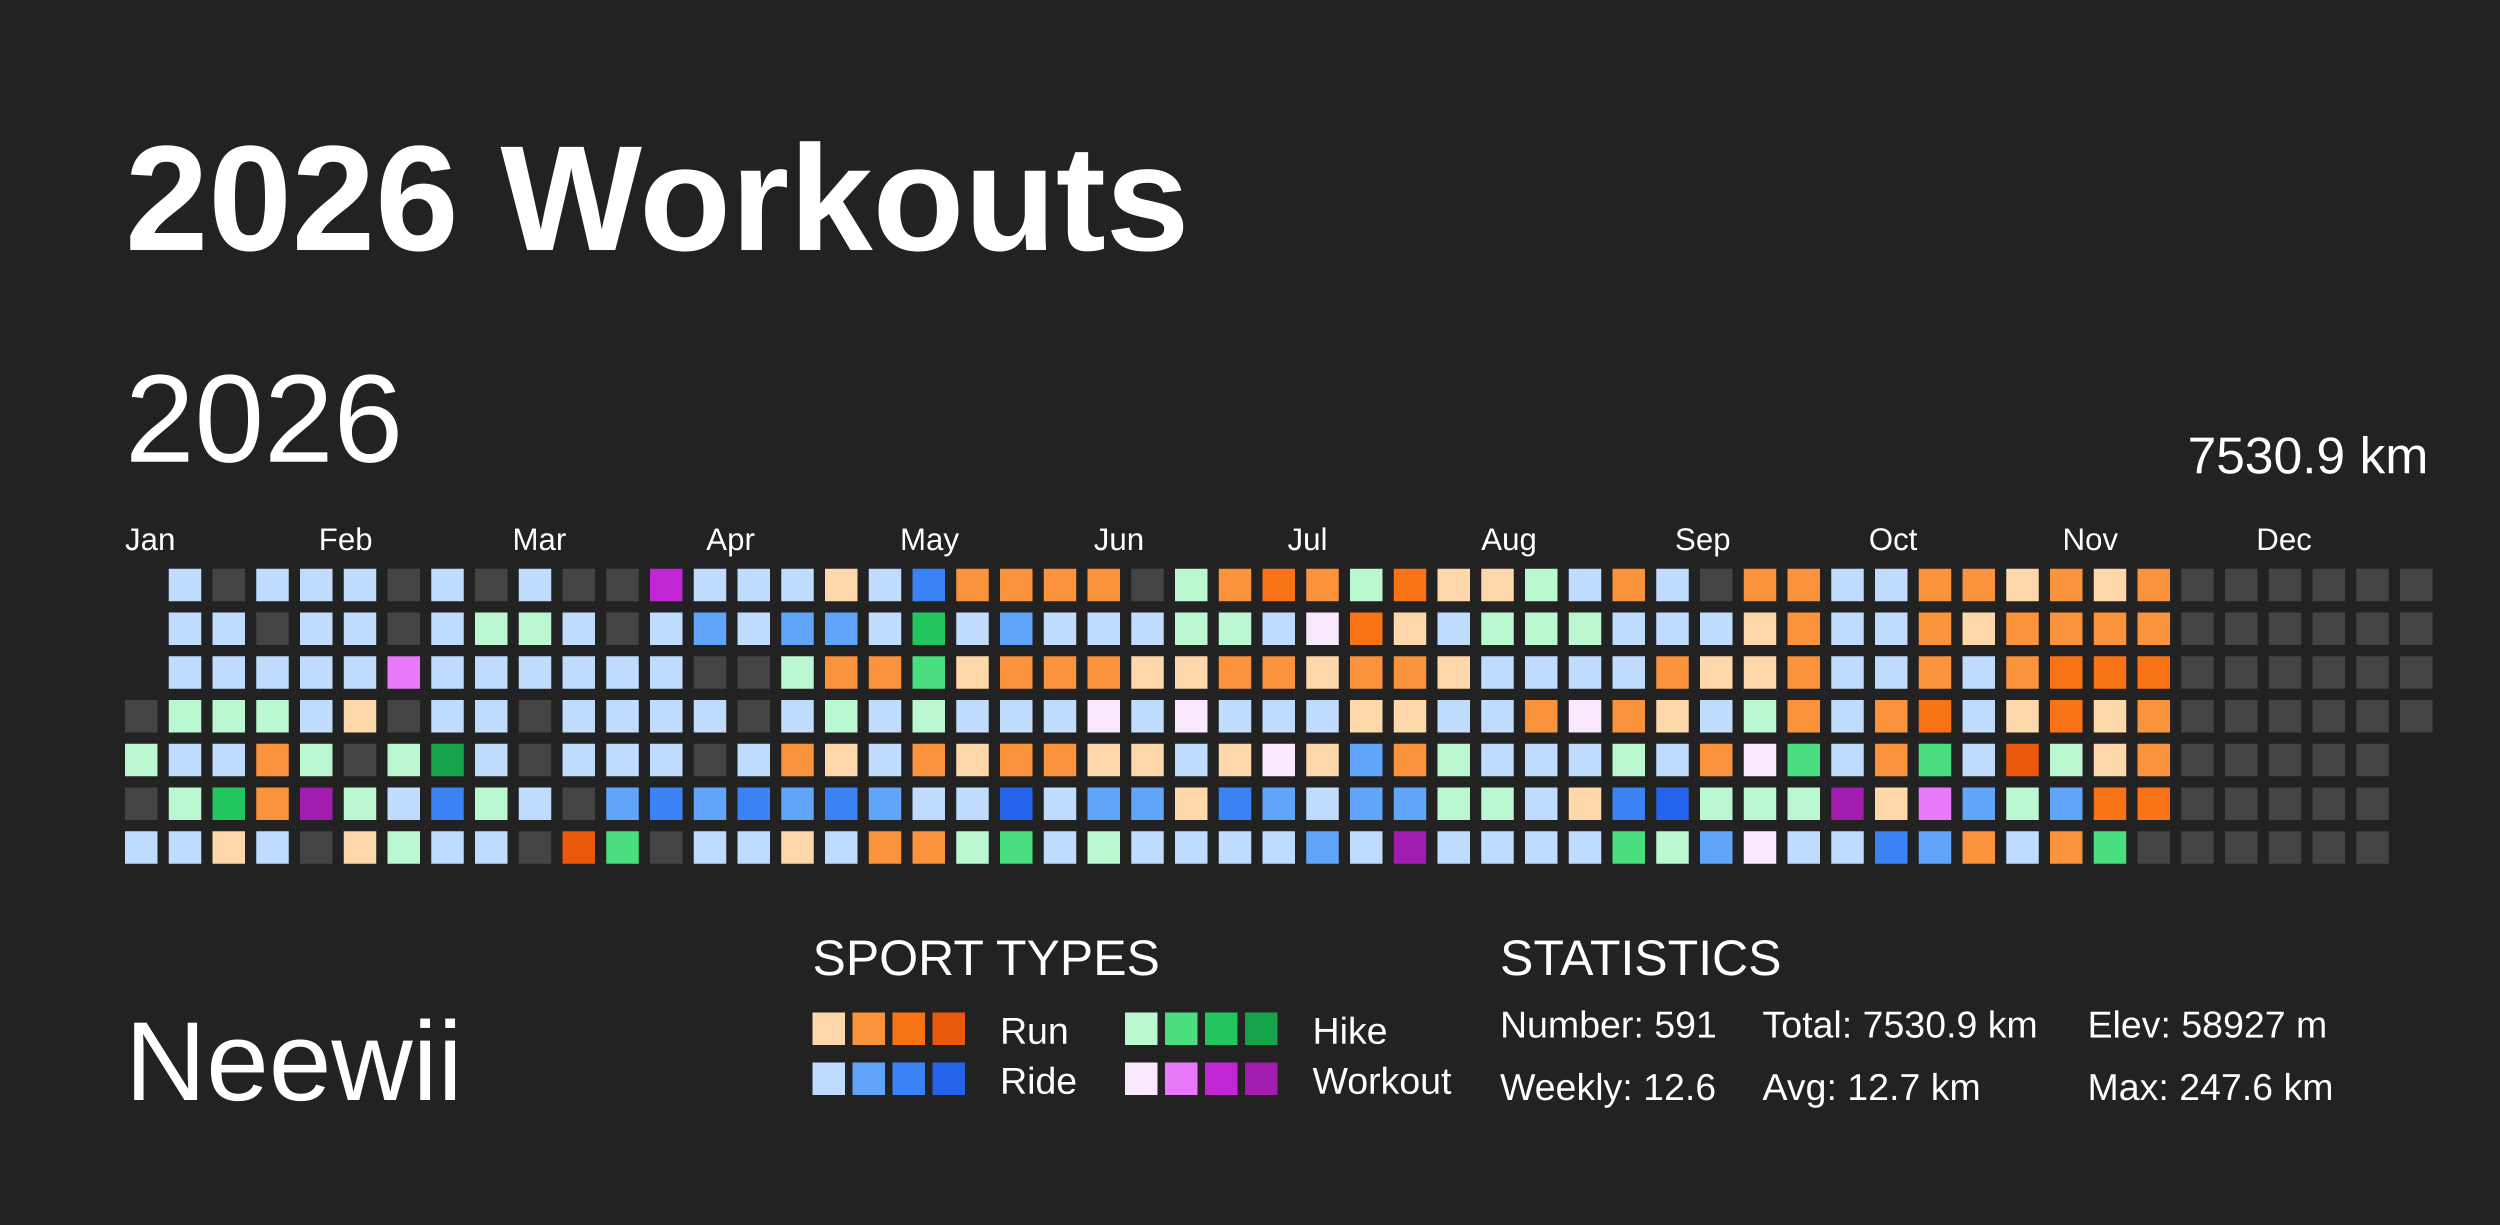
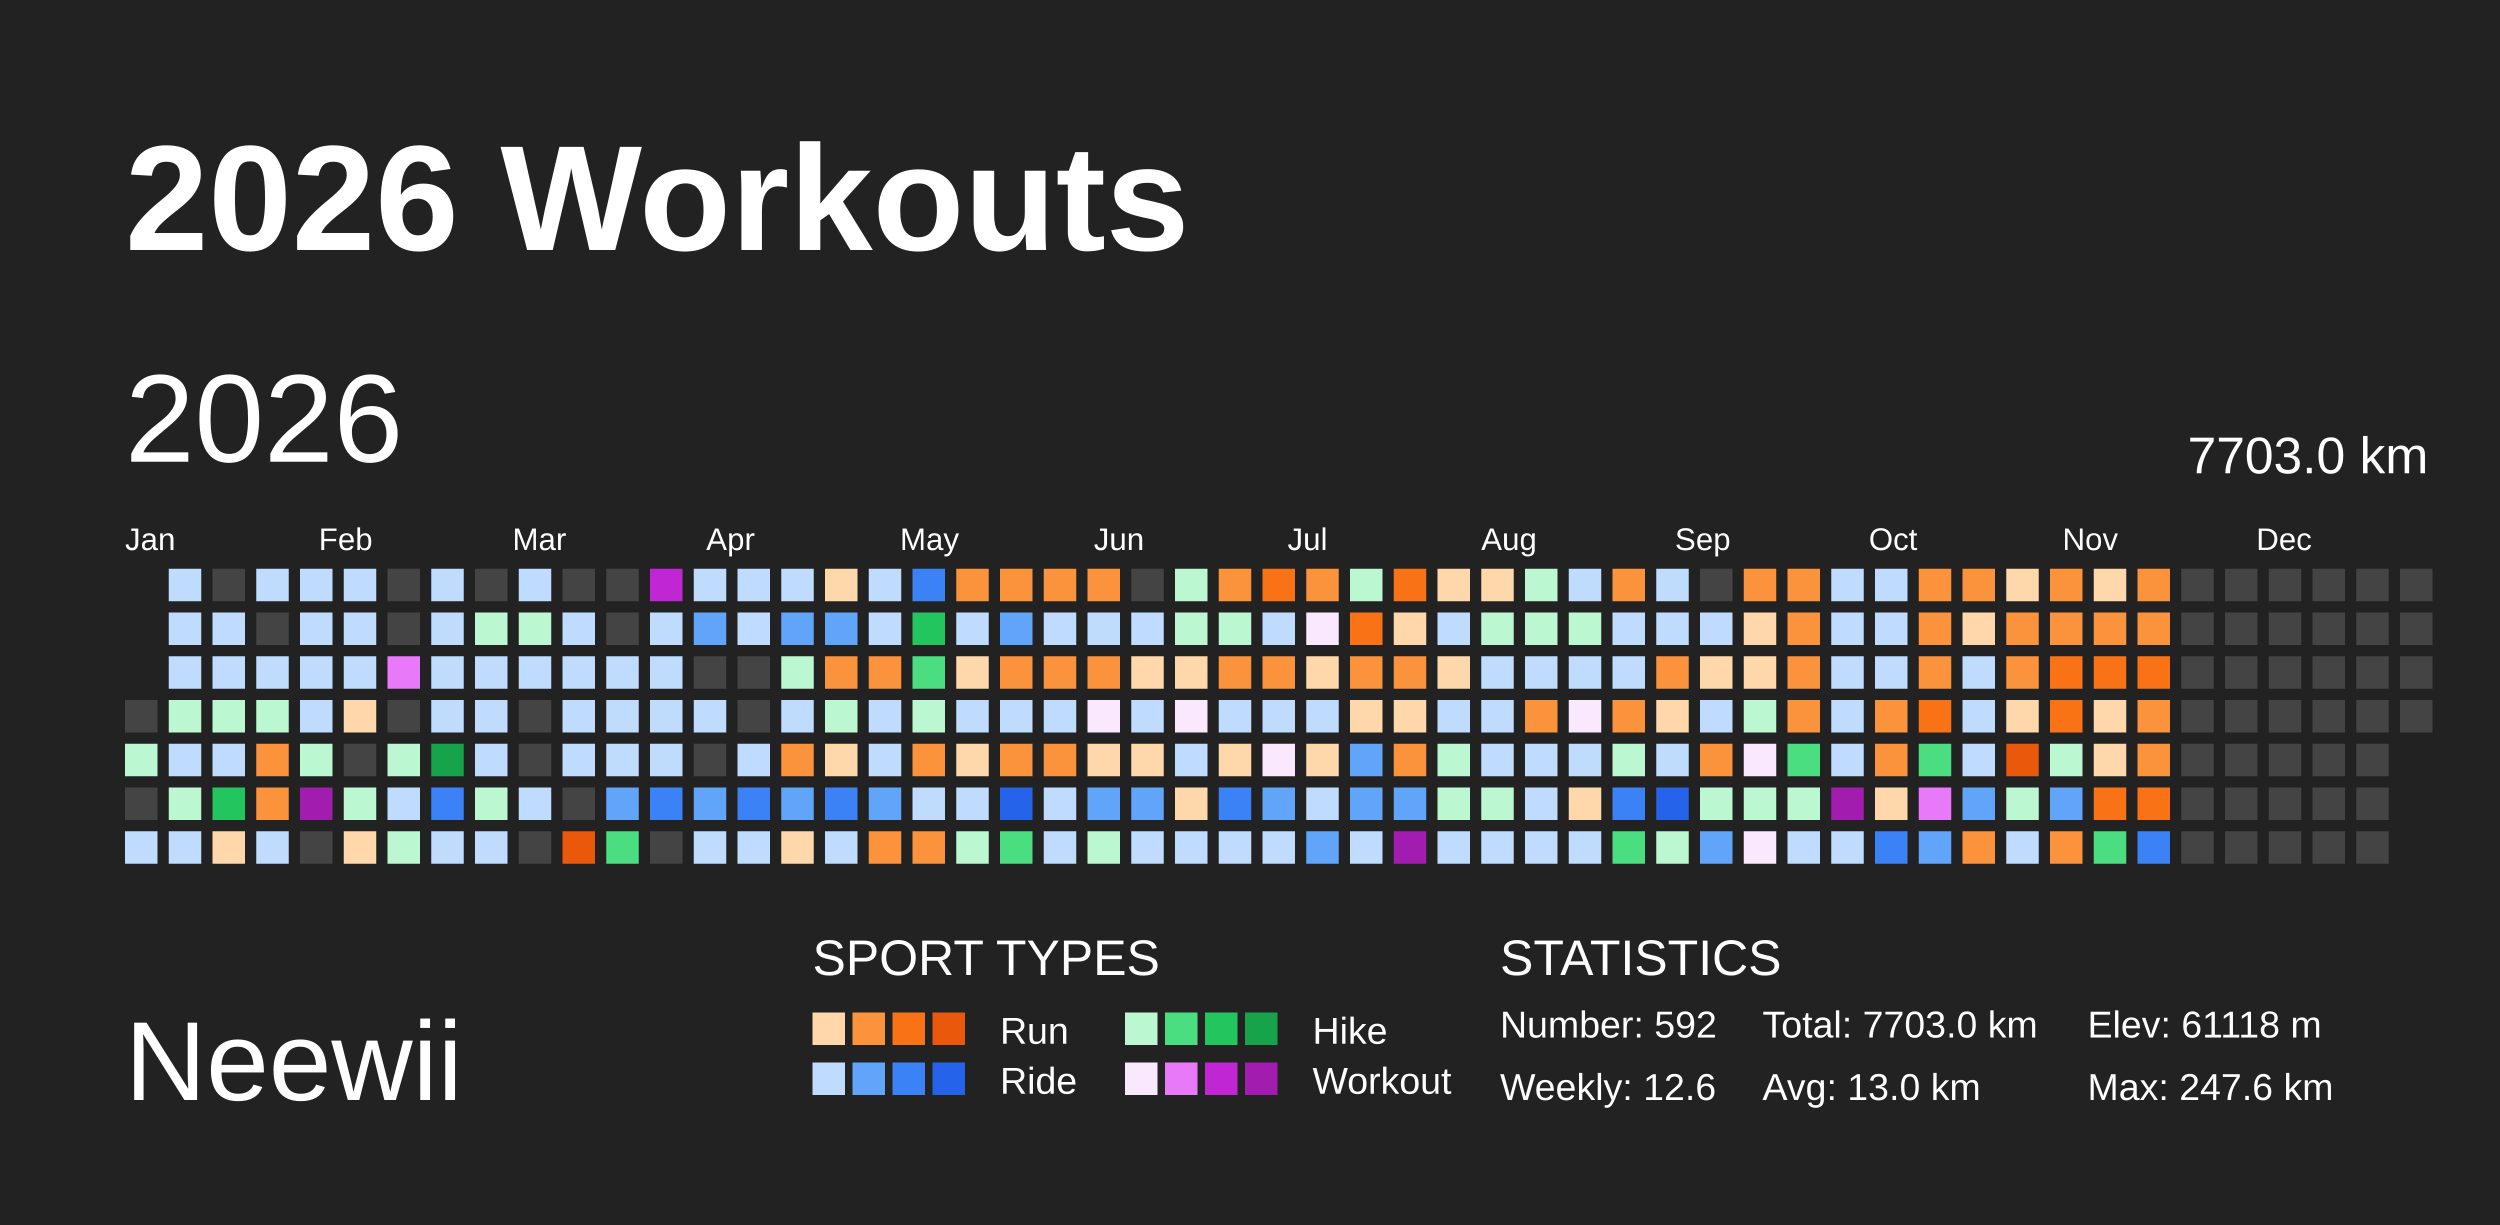
<svg xmlns="http://www.w3.org/2000/svg" baseProfile="full" height="98mm" version="1.1" viewBox="0,0,200,98" width="200mm">
  <defs />
  <rect fill="#222222" height="98" width="200" x="0" y="0" />
  <text fill="#FFFFFF" style="font-size:12px; font-family:Arial; font-weight:bold;" x="10" y="20">2026 Workouts</text>
  <text fill="#FFFFFF" style="font-size:9px; font-family:Arial" x="10" y="88">Neewii</text>
  <text fill="#FFFFFF" style="font-size:4px; font-family:Arial" x="65" y="78">SPORT TYPES</text>
  <rect fill="#fed7aa" height="2.6" width="2.6" x="65.0" y="81" />
  <rect fill="#fb923c" height="2.6" width="2.6" x="68.2" y="81" />
  <rect fill="#f97316" height="2.6" width="2.6" x="71.4" y="81" />
  <rect fill="#ea580c" height="2.6" width="2.6" x="74.6" y="81" />
  <text fill="#FFFFFF" style="font-size:3px; font-family:Arial" x="80" y="83.5">Run</text>
  <rect fill="#bbf7d0" height="2.6" width="2.6" x="90.0" y="81" />
  <rect fill="#4ade80" height="2.6" width="2.6" x="93.2" y="81" />
  <rect fill="#22c55e" height="2.6" width="2.6" x="96.4" y="81" />
  <rect fill="#16a34a" height="2.6" width="2.6" x="99.6" y="81" />
  <text fill="#FFFFFF" style="font-size:3px; font-family:Arial" x="105" y="83.5">Hike</text>
  <rect fill="#bfdbfe" height="2.6" width="2.6" x="65.0" y="85" />
  <rect fill="#60a5fa" height="2.6" width="2.6" x="68.2" y="85" />
  <rect fill="#3b82f6" height="2.6" width="2.6" x="71.4" y="85" />
  <rect fill="#2563eb" height="2.6" width="2.6" x="74.6" y="85" />
  <text fill="#FFFFFF" style="font-size:3px; font-family:Arial" x="80" y="87.5">Ride</text>
  <rect fill="#fae8ff" height="2.6" width="2.6" x="90.0" y="85" />
  <rect fill="#e879f9" height="2.6" width="2.6" x="93.2" y="85" />
  <rect fill="#c026d3" height="2.6" width="2.6" x="96.4" y="85" />
  <rect fill="#a21caf" height="2.6" width="2.6" x="99.6" y="85" />
  <text fill="#FFFFFF" style="font-size:3px; font-family:Arial" x="105" y="87.5">Workout</text>
  <text fill="#FFFFFF" style="font-size:4px; font-family:Arial" x="120" y="78">STATISTICS</text>
-   <text fill="#FFFFFF" style="font-size:3px; font-family:Arial" x="120" y="83">Number: 591</text>
+   <text fill="#FFFFFF" style="font-size:3px; font-family:Arial" x="120" y="83">Number: 592</text>
  <text fill="#FFFFFF" style="font-size:3px; font-family:Arial" x="120" y="88">Weekly: 12.6</text>
-   <text fill="#FFFFFF" style="font-size:3px; font-family:Arial" x="141" y="83">Total: 7530.9 km</text>
-   <text fill="#FFFFFF" style="font-size:3px; font-family:Arial" x="141" y="88">Avg: 12.7 km</text>
-   <text fill="#FFFFFF" style="font-size:3px; font-family:Arial" x="167" y="83">Elev: 58927 m</text>
+   <text fill="#FFFFFF" style="font-size:3px; font-family:Arial" x="141" y="83">Total: 7703.0 km</text>
+   <text fill="#FFFFFF" style="font-size:3px; font-family:Arial" x="141" y="88">Avg: 13.0 km</text>
+   <text fill="#FFFFFF" style="font-size:3px; font-family:Arial" x="167" y="83">Elev: 61118 m</text>
  <text fill="#FFFFFF" style="font-size:3px; font-family:Arial" x="167" y="88">Max: 247.6 km</text>
  <text dominant-baseline="hanging" fill="#FFFFFF" style="font-size:10.0px; font-family:Arial;" x="10" y="30">2026</text>
-   <text dominant-baseline="hanging" fill="#FFFFFF" style="font-size:4.125px; font-family:Arial;" x="175" y="35">7530.9 km</text>
+   <text dominant-baseline="hanging" fill="#FFFFFF" style="font-size:4.125px; font-family:Arial;" x="175" y="35">7703.0 km</text>
  <text fill="#FFFFFF" style="font-size:2.5px; font-family:Arial" x="10.0" y="44">Jan</text>
  <text fill="#FFFFFF" style="font-size:2.5px; font-family:Arial" x="25.5" y="44">Feb</text>
  <text fill="#FFFFFF" style="font-size:2.5px; font-family:Arial" x="41.0" y="44">Mar</text>
  <text fill="#FFFFFF" style="font-size:2.5px; font-family:Arial" x="56.5" y="44">Apr</text>
  <text fill="#FFFFFF" style="font-size:2.5px; font-family:Arial" x="72.0" y="44">May</text>
  <text fill="#FFFFFF" style="font-size:2.5px; font-family:Arial" x="87.5" y="44">Jun</text>
  <text fill="#FFFFFF" style="font-size:2.5px; font-family:Arial" x="103.0" y="44">Jul</text>
  <text fill="#FFFFFF" style="font-size:2.5px; font-family:Arial" x="118.5" y="44">Aug</text>
  <text fill="#FFFFFF" style="font-size:2.5px; font-family:Arial" x="134.0" y="44">Sep</text>
  <text fill="#FFFFFF" style="font-size:2.5px; font-family:Arial" x="149.5" y="44">Oct</text>
  <text fill="#FFFFFF" style="font-size:2.5px; font-family:Arial" x="165.0" y="44">Nov</text>
  <text fill="#FFFFFF" style="font-size:2.5px; font-family:Arial" x="180.5" y="44">Dec</text>
  <rect fill="#444444" height="2.6" width="2.6" x="10.0" y="56.0" />
  <rect fill="#bbf7d0" height="2.6" width="2.6" x="10.0" y="59.5" />
  <rect fill="#444444" height="2.6" width="2.6" x="10.0" y="63.0" />
  <rect fill="#bfdbfe" height="2.6" width="2.6" x="10.0" y="66.5" />
  <rect fill="#bfdbfe" height="2.6" width="2.6" x="13.5" y="45.5" />
  <rect fill="#bfdbfe" height="2.6" width="2.6" x="13.5" y="49.0" />
  <rect fill="#bfdbfe" height="2.6" width="2.6" x="13.5" y="52.5" />
  <rect fill="#bbf7d0" height="2.6" width="2.6" x="13.5" y="56.0" />
  <rect fill="#bfdbfe" height="2.6" width="2.6" x="13.5" y="59.5" />
  <rect fill="#bbf7d0" height="2.6" width="2.6" x="13.5" y="63.0" />
  <rect fill="#bfdbfe" height="2.6" width="2.6" x="13.5" y="66.5" />
  <rect fill="#444444" height="2.6" width="2.6" x="17.0" y="45.5" />
  <rect fill="#bfdbfe" height="2.6" width="2.6" x="17.0" y="49.0" />
  <rect fill="#bfdbfe" height="2.6" width="2.6" x="17.0" y="52.5" />
  <rect fill="#bbf7d0" height="2.6" width="2.6" x="17.0" y="56.0" />
  <rect fill="#bfdbfe" height="2.6" width="2.6" x="17.0" y="59.5" />
  <rect fill="#22c55e" height="2.6" width="2.6" x="17.0" y="63.0" />
  <rect fill="#fed7aa" height="2.6" width="2.6" x="17.0" y="66.5" />
  <rect fill="#bfdbfe" height="2.6" width="2.6" x="20.5" y="45.5" />
  <rect fill="#444444" height="2.6" width="2.6" x="20.5" y="49.0" />
  <rect fill="#bfdbfe" height="2.6" width="2.6" x="20.5" y="52.5" />
  <rect fill="#bbf7d0" height="2.6" width="2.6" x="20.5" y="56.0" />
  <rect fill="#fb923c" height="2.6" width="2.6" x="20.5" y="59.5" />
  <rect fill="#fb923c" height="2.6" width="2.6" x="20.5" y="63.0" />
  <rect fill="#bfdbfe" height="2.6" width="2.6" x="20.5" y="66.5" />
  <rect fill="#bfdbfe" height="2.6" width="2.6" x="24.0" y="45.5" />
  <rect fill="#bfdbfe" height="2.6" width="2.6" x="24.0" y="49.0" />
  <rect fill="#bfdbfe" height="2.6" width="2.6" x="24.0" y="52.5" />
  <rect fill="#bfdbfe" height="2.6" width="2.6" x="24.0" y="56.0" />
  <rect fill="#bbf7d0" height="2.6" width="2.6" x="24.0" y="59.5" />
  <rect fill="#a21caf" height="2.6" width="2.6" x="24.0" y="63.0" />
  <rect fill="#444444" height="2.6" width="2.6" x="24.0" y="66.5" />
  <rect fill="#bfdbfe" height="2.6" width="2.6" x="27.5" y="45.5" />
  <rect fill="#bfdbfe" height="2.6" width="2.6" x="27.5" y="49.0" />
  <rect fill="#bfdbfe" height="2.6" width="2.6" x="27.5" y="52.5" />
  <rect fill="#fed7aa" height="2.6" width="2.6" x="27.5" y="56.0" />
  <rect fill="#444444" height="2.6" width="2.6" x="27.5" y="59.5" />
  <rect fill="#bbf7d0" height="2.6" width="2.6" x="27.5" y="63.0" />
  <rect fill="#fed7aa" height="2.6" width="2.6" x="27.5" y="66.5" />
  <rect fill="#444444" height="2.6" width="2.6" x="31.0" y="45.5" />
  <rect fill="#444444" height="2.6" width="2.6" x="31.0" y="49.0" />
  <rect fill="#e879f9" height="2.6" width="2.6" x="31.0" y="52.5" />
  <rect fill="#444444" height="2.6" width="2.6" x="31.0" y="56.0" />
  <rect fill="#bbf7d0" height="2.6" width="2.6" x="31.0" y="59.5" />
  <rect fill="#bfdbfe" height="2.6" width="2.6" x="31.0" y="63.0" />
  <rect fill="#bbf7d0" height="2.6" width="2.6" x="31.0" y="66.5" />
  <rect fill="#bfdbfe" height="2.6" width="2.6" x="34.5" y="45.5" />
  <rect fill="#bfdbfe" height="2.6" width="2.6" x="34.5" y="49.0" />
  <rect fill="#bfdbfe" height="2.6" width="2.6" x="34.5" y="52.5" />
  <rect fill="#bfdbfe" height="2.6" width="2.6" x="34.5" y="56.0" />
  <rect fill="#16a34a" height="2.6" width="2.6" x="34.5" y="59.5" />
  <rect fill="#3b82f6" height="2.6" width="2.6" x="34.5" y="63.0" />
  <rect fill="#bfdbfe" height="2.6" width="2.6" x="34.5" y="66.5" />
  <rect fill="#444444" height="2.6" width="2.6" x="38.0" y="45.5" />
  <rect fill="#bbf7d0" height="2.6" width="2.6" x="38.0" y="49.0" />
  <rect fill="#bfdbfe" height="2.6" width="2.6" x="38.0" y="52.5" />
  <rect fill="#bfdbfe" height="2.6" width="2.6" x="38.0" y="56.0" />
  <rect fill="#bfdbfe" height="2.6" width="2.6" x="38.0" y="59.5" />
  <rect fill="#bbf7d0" height="2.6" width="2.6" x="38.0" y="63.0" />
  <rect fill="#bfdbfe" height="2.6" width="2.6" x="38.0" y="66.5" />
  <rect fill="#bfdbfe" height="2.6" width="2.6" x="41.5" y="45.5" />
  <rect fill="#bbf7d0" height="2.6" width="2.6" x="41.5" y="49.0" />
  <rect fill="#bfdbfe" height="2.6" width="2.6" x="41.5" y="52.5" />
  <rect fill="#444444" height="2.6" width="2.6" x="41.5" y="56.0" />
  <rect fill="#444444" height="2.6" width="2.6" x="41.5" y="59.5" />
  <rect fill="#bfdbfe" height="2.6" width="2.6" x="41.5" y="63.0" />
  <rect fill="#444444" height="2.6" width="2.6" x="41.5" y="66.5" />
  <rect fill="#444444" height="2.6" width="2.6" x="45.0" y="45.5" />
  <rect fill="#bfdbfe" height="2.6" width="2.6" x="45.0" y="49.0" />
  <rect fill="#bfdbfe" height="2.6" width="2.6" x="45.0" y="52.5" />
  <rect fill="#bfdbfe" height="2.6" width="2.6" x="45.0" y="56.0" />
  <rect fill="#bfdbfe" height="2.6" width="2.6" x="45.0" y="59.5" />
  <rect fill="#444444" height="2.6" width="2.6" x="45.0" y="63.0" />
  <rect fill="#ea580c" height="2.6" width="2.6" x="45.0" y="66.5" />
  <rect fill="#444444" height="2.6" width="2.6" x="48.5" y="45.5" />
  <rect fill="#444444" height="2.6" width="2.6" x="48.5" y="49.0" />
  <rect fill="#bfdbfe" height="2.6" width="2.6" x="48.5" y="52.5" />
  <rect fill="#bfdbfe" height="2.6" width="2.6" x="48.5" y="56.0" />
  <rect fill="#bfdbfe" height="2.6" width="2.6" x="48.5" y="59.5" />
  <rect fill="#60a5fa" height="2.6" width="2.6" x="48.5" y="63.0" />
  <rect fill="#4ade80" height="2.6" width="2.6" x="48.5" y="66.5" />
  <rect fill="#c026d3" height="2.6" width="2.6" x="52.0" y="45.5" />
  <rect fill="#bfdbfe" height="2.6" width="2.6" x="52.0" y="49.0" />
  <rect fill="#bfdbfe" height="2.6" width="2.6" x="52.0" y="52.5" />
  <rect fill="#bfdbfe" height="2.6" width="2.6" x="52.0" y="56.0" />
  <rect fill="#bfdbfe" height="2.6" width="2.6" x="52.0" y="59.5" />
  <rect fill="#3b82f6" height="2.6" width="2.6" x="52.0" y="63.0" />
  <rect fill="#444444" height="2.6" width="2.6" x="52.0" y="66.5" />
  <rect fill="#bfdbfe" height="2.6" width="2.6" x="55.5" y="45.5" />
  <rect fill="#60a5fa" height="2.6" width="2.6" x="55.5" y="49.0" />
  <rect fill="#444444" height="2.6" width="2.6" x="55.5" y="52.5" />
  <rect fill="#bfdbfe" height="2.6" width="2.6" x="55.5" y="56.0" />
  <rect fill="#444444" height="2.6" width="2.6" x="55.5" y="59.5" />
  <rect fill="#60a5fa" height="2.6" width="2.6" x="55.5" y="63.0" />
  <rect fill="#bfdbfe" height="2.6" width="2.6" x="55.5" y="66.5" />
  <rect fill="#bfdbfe" height="2.6" width="2.6" x="59.0" y="45.5" />
  <rect fill="#bfdbfe" height="2.6" width="2.6" x="59.0" y="49.0" />
  <rect fill="#444444" height="2.6" width="2.6" x="59.0" y="52.5" />
  <rect fill="#444444" height="2.6" width="2.6" x="59.0" y="56.0" />
  <rect fill="#bfdbfe" height="2.6" width="2.6" x="59.0" y="59.5" />
  <rect fill="#3b82f6" height="2.6" width="2.6" x="59.0" y="63.0" />
  <rect fill="#bfdbfe" height="2.6" width="2.6" x="59.0" y="66.5" />
  <rect fill="#bfdbfe" height="2.6" width="2.6" x="62.5" y="45.5" />
  <rect fill="#60a5fa" height="2.6" width="2.6" x="62.5" y="49.0" />
  <rect fill="#bbf7d0" height="2.6" width="2.6" x="62.5" y="52.5" />
  <rect fill="#bfdbfe" height="2.6" width="2.6" x="62.5" y="56.0" />
  <rect fill="#fb923c" height="2.6" width="2.6" x="62.5" y="59.5" />
  <rect fill="#60a5fa" height="2.6" width="2.6" x="62.5" y="63.0" />
  <rect fill="#fed7aa" height="2.6" width="2.6" x="62.5" y="66.5" />
  <rect fill="#fed7aa" height="2.6" width="2.6" x="66.0" y="45.5" />
  <rect fill="#60a5fa" height="2.6" width="2.6" x="66.0" y="49.0" />
  <rect fill="#fb923c" height="2.6" width="2.6" x="66.0" y="52.5" />
  <rect fill="#bbf7d0" height="2.6" width="2.6" x="66.0" y="56.0" />
  <rect fill="#fed7aa" height="2.6" width="2.6" x="66.0" y="59.5" />
  <rect fill="#3b82f6" height="2.6" width="2.6" x="66.0" y="63.0" />
  <rect fill="#bfdbfe" height="2.6" width="2.6" x="66.0" y="66.5" />
  <rect fill="#bfdbfe" height="2.6" width="2.6" x="69.5" y="45.5" />
  <rect fill="#bfdbfe" height="2.6" width="2.6" x="69.5" y="49.0" />
  <rect fill="#fb923c" height="2.6" width="2.6" x="69.5" y="52.5" />
  <rect fill="#bfdbfe" height="2.6" width="2.6" x="69.5" y="56.0" />
  <rect fill="#bfdbfe" height="2.6" width="2.6" x="69.5" y="59.5" />
  <rect fill="#60a5fa" height="2.6" width="2.6" x="69.5" y="63.0" />
  <rect fill="#fb923c" height="2.6" width="2.6" x="69.5" y="66.5" />
  <rect fill="#3b82f6" height="2.6" width="2.6" x="73.0" y="45.5" />
  <rect fill="#22c55e" height="2.6" width="2.6" x="73.0" y="49.0" />
  <rect fill="#4ade80" height="2.6" width="2.6" x="73.0" y="52.5" />
  <rect fill="#bbf7d0" height="2.6" width="2.6" x="73.0" y="56.0" />
  <rect fill="#fb923c" height="2.6" width="2.6" x="73.0" y="59.5" />
  <rect fill="#bfdbfe" height="2.6" width="2.6" x="73.0" y="63.0" />
  <rect fill="#fb923c" height="2.6" width="2.6" x="73.0" y="66.5" />
  <rect fill="#fb923c" height="2.6" width="2.6" x="76.5" y="45.5" />
  <rect fill="#bfdbfe" height="2.6" width="2.6" x="76.5" y="49.0" />
  <rect fill="#fed7aa" height="2.6" width="2.6" x="76.5" y="52.5" />
  <rect fill="#bfdbfe" height="2.6" width="2.6" x="76.5" y="56.0" />
  <rect fill="#fed7aa" height="2.6" width="2.6" x="76.5" y="59.5" />
  <rect fill="#bfdbfe" height="2.6" width="2.6" x="76.5" y="63.0" />
  <rect fill="#bbf7d0" height="2.6" width="2.6" x="76.5" y="66.5" />
  <rect fill="#fb923c" height="2.6" width="2.6" x="80.0" y="45.5" />
  <rect fill="#60a5fa" height="2.6" width="2.6" x="80.0" y="49.0" />
  <rect fill="#fb923c" height="2.6" width="2.6" x="80.0" y="52.5" />
  <rect fill="#bfdbfe" height="2.6" width="2.6" x="80.0" y="56.0" />
  <rect fill="#fb923c" height="2.6" width="2.6" x="80.0" y="59.5" />
  <rect fill="#2563eb" height="2.6" width="2.6" x="80.0" y="63.0" />
  <rect fill="#4ade80" height="2.6" width="2.6" x="80.0" y="66.5" />
  <rect fill="#fb923c" height="2.6" width="2.6" x="83.5" y="45.5" />
  <rect fill="#bfdbfe" height="2.6" width="2.6" x="83.5" y="49.0" />
  <rect fill="#fb923c" height="2.6" width="2.6" x="83.5" y="52.5" />
  <rect fill="#bfdbfe" height="2.6" width="2.6" x="83.5" y="56.0" />
  <rect fill="#fb923c" height="2.6" width="2.6" x="83.5" y="59.5" />
  <rect fill="#bfdbfe" height="2.6" width="2.6" x="83.5" y="63.0" />
  <rect fill="#bfdbfe" height="2.6" width="2.6" x="83.5" y="66.5" />
  <rect fill="#fb923c" height="2.6" width="2.6" x="87.0" y="45.5" />
  <rect fill="#bfdbfe" height="2.6" width="2.6" x="87.0" y="49.0" />
  <rect fill="#fb923c" height="2.6" width="2.6" x="87.0" y="52.5" />
  <rect fill="#fae8ff" height="2.6" width="2.6" x="87.0" y="56.0" />
  <rect fill="#fed7aa" height="2.6" width="2.6" x="87.0" y="59.5" />
  <rect fill="#60a5fa" height="2.6" width="2.6" x="87.0" y="63.0" />
  <rect fill="#bbf7d0" height="2.6" width="2.6" x="87.0" y="66.5" />
  <rect fill="#444444" height="2.6" width="2.6" x="90.5" y="45.5" />
  <rect fill="#bfdbfe" height="2.6" width="2.6" x="90.5" y="49.0" />
  <rect fill="#fed7aa" height="2.6" width="2.6" x="90.5" y="52.5" />
  <rect fill="#bfdbfe" height="2.6" width="2.6" x="90.5" y="56.0" />
  <rect fill="#fed7aa" height="2.6" width="2.6" x="90.5" y="59.5" />
  <rect fill="#60a5fa" height="2.6" width="2.6" x="90.5" y="63.0" />
  <rect fill="#bfdbfe" height="2.6" width="2.6" x="90.5" y="66.5" />
  <rect fill="#bbf7d0" height="2.6" width="2.6" x="94.0" y="45.5" />
  <rect fill="#bbf7d0" height="2.6" width="2.6" x="94.0" y="49.0" />
  <rect fill="#fed7aa" height="2.6" width="2.6" x="94.0" y="52.5" />
  <rect fill="#fae8ff" height="2.6" width="2.6" x="94.0" y="56.0" />
  <rect fill="#bfdbfe" height="2.6" width="2.6" x="94.0" y="59.5" />
  <rect fill="#fed7aa" height="2.6" width="2.6" x="94.0" y="63.0" />
  <rect fill="#bfdbfe" height="2.6" width="2.6" x="94.0" y="66.5" />
  <rect fill="#fb923c" height="2.6" width="2.6" x="97.5" y="45.5" />
  <rect fill="#bbf7d0" height="2.6" width="2.6" x="97.5" y="49.0" />
  <rect fill="#fb923c" height="2.6" width="2.6" x="97.5" y="52.5" />
  <rect fill="#bfdbfe" height="2.6" width="2.6" x="97.5" y="56.0" />
  <rect fill="#fed7aa" height="2.6" width="2.6" x="97.5" y="59.5" />
  <rect fill="#3b82f6" height="2.6" width="2.6" x="97.5" y="63.0" />
  <rect fill="#bfdbfe" height="2.6" width="2.6" x="97.5" y="66.5" />
  <rect fill="#f97316" height="2.6" width="2.6" x="101.0" y="45.5" />
  <rect fill="#bfdbfe" height="2.6" width="2.6" x="101.0" y="49.0" />
  <rect fill="#fb923c" height="2.6" width="2.6" x="101.0" y="52.5" />
  <rect fill="#bfdbfe" height="2.6" width="2.6" x="101.0" y="56.0" />
  <rect fill="#fae8ff" height="2.6" width="2.6" x="101.0" y="59.5" />
  <rect fill="#60a5fa" height="2.6" width="2.6" x="101.0" y="63.0" />
  <rect fill="#bfdbfe" height="2.6" width="2.6" x="101.0" y="66.5" />
  <rect fill="#fb923c" height="2.6" width="2.6" x="104.5" y="45.5" />
  <rect fill="#fae8ff" height="2.6" width="2.6" x="104.5" y="49.0" />
  <rect fill="#fed7aa" height="2.6" width="2.6" x="104.5" y="52.5" />
  <rect fill="#bfdbfe" height="2.6" width="2.6" x="104.5" y="56.0" />
  <rect fill="#fed7aa" height="2.6" width="2.6" x="104.5" y="59.5" />
  <rect fill="#bfdbfe" height="2.6" width="2.6" x="104.5" y="63.0" />
  <rect fill="#60a5fa" height="2.6" width="2.6" x="104.5" y="66.5" />
  <rect fill="#bbf7d0" height="2.6" width="2.6" x="108.0" y="45.5" />
  <rect fill="#f97316" height="2.6" width="2.6" x="108.0" y="49.0" />
  <rect fill="#fb923c" height="2.6" width="2.6" x="108.0" y="52.5" />
  <rect fill="#fed7aa" height="2.6" width="2.6" x="108.0" y="56.0" />
  <rect fill="#60a5fa" height="2.6" width="2.6" x="108.0" y="59.5" />
  <rect fill="#60a5fa" height="2.6" width="2.6" x="108.0" y="63.0" />
  <rect fill="#bfdbfe" height="2.6" width="2.6" x="108.0" y="66.5" />
  <rect fill="#f97316" height="2.6" width="2.6" x="111.5" y="45.5" />
  <rect fill="#fed7aa" height="2.6" width="2.6" x="111.5" y="49.0" />
  <rect fill="#fb923c" height="2.6" width="2.6" x="111.5" y="52.5" />
  <rect fill="#fed7aa" height="2.6" width="2.6" x="111.5" y="56.0" />
  <rect fill="#fb923c" height="2.6" width="2.6" x="111.5" y="59.5" />
  <rect fill="#60a5fa" height="2.6" width="2.6" x="111.5" y="63.0" />
  <rect fill="#a21caf" height="2.6" width="2.6" x="111.5" y="66.5" />
  <rect fill="#fed7aa" height="2.6" width="2.6" x="115.0" y="45.5" />
  <rect fill="#bfdbfe" height="2.6" width="2.6" x="115.0" y="49.0" />
  <rect fill="#fed7aa" height="2.6" width="2.6" x="115.0" y="52.5" />
  <rect fill="#bfdbfe" height="2.6" width="2.6" x="115.0" y="56.0" />
  <rect fill="#bbf7d0" height="2.6" width="2.6" x="115.0" y="59.5" />
  <rect fill="#bbf7d0" height="2.6" width="2.6" x="115.0" y="63.0" />
  <rect fill="#bfdbfe" height="2.6" width="2.6" x="115.0" y="66.5" />
  <rect fill="#fed7aa" height="2.6" width="2.6" x="118.5" y="45.5" />
  <rect fill="#bbf7d0" height="2.6" width="2.6" x="118.5" y="49.0" />
  <rect fill="#bfdbfe" height="2.6" width="2.6" x="118.5" y="52.5" />
  <rect fill="#bfdbfe" height="2.6" width="2.6" x="118.5" y="56.0" />
  <rect fill="#bfdbfe" height="2.6" width="2.6" x="118.5" y="59.5" />
  <rect fill="#bbf7d0" height="2.6" width="2.6" x="118.5" y="63.0" />
  <rect fill="#bfdbfe" height="2.6" width="2.6" x="118.5" y="66.5" />
  <rect fill="#bbf7d0" height="2.6" width="2.6" x="122.0" y="45.5" />
  <rect fill="#bbf7d0" height="2.6" width="2.6" x="122.0" y="49.0" />
  <rect fill="#bfdbfe" height="2.6" width="2.6" x="122.0" y="52.5" />
  <rect fill="#fb923c" height="2.6" width="2.6" x="122.0" y="56.0" />
  <rect fill="#bfdbfe" height="2.6" width="2.6" x="122.0" y="59.5" />
  <rect fill="#bfdbfe" height="2.6" width="2.6" x="122.0" y="63.0" />
  <rect fill="#bfdbfe" height="2.6" width="2.6" x="122.0" y="66.5" />
  <rect fill="#bfdbfe" height="2.6" width="2.6" x="125.5" y="45.5" />
  <rect fill="#bbf7d0" height="2.6" width="2.6" x="125.5" y="49.0" />
  <rect fill="#bfdbfe" height="2.6" width="2.6" x="125.5" y="52.5" />
  <rect fill="#fae8ff" height="2.6" width="2.6" x="125.5" y="56.0" />
  <rect fill="#bfdbfe" height="2.6" width="2.6" x="125.5" y="59.5" />
  <rect fill="#fed7aa" height="2.6" width="2.6" x="125.5" y="63.0" />
  <rect fill="#bfdbfe" height="2.6" width="2.6" x="125.5" y="66.5" />
  <rect fill="#fb923c" height="2.6" width="2.6" x="129.0" y="45.5" />
  <rect fill="#bfdbfe" height="2.6" width="2.6" x="129.0" y="49.0" />
  <rect fill="#bfdbfe" height="2.6" width="2.6" x="129.0" y="52.5" />
  <rect fill="#fb923c" height="2.6" width="2.6" x="129.0" y="56.0" />
  <rect fill="#bbf7d0" height="2.6" width="2.6" x="129.0" y="59.5" />
  <rect fill="#3b82f6" height="2.6" width="2.6" x="129.0" y="63.0" />
  <rect fill="#4ade80" height="2.6" width="2.6" x="129.0" y="66.5" />
  <rect fill="#bfdbfe" height="2.6" width="2.6" x="132.5" y="45.5" />
  <rect fill="#bfdbfe" height="2.6" width="2.6" x="132.5" y="49.0" />
  <rect fill="#fb923c" height="2.6" width="2.6" x="132.5" y="52.5" />
  <rect fill="#fed7aa" height="2.6" width="2.6" x="132.5" y="56.0" />
  <rect fill="#bfdbfe" height="2.6" width="2.6" x="132.5" y="59.5" />
  <rect fill="#2563eb" height="2.6" width="2.6" x="132.5" y="63.0" />
  <rect fill="#bbf7d0" height="2.6" width="2.6" x="132.5" y="66.5" />
  <rect fill="#444444" height="2.6" width="2.6" x="136.0" y="45.5" />
  <rect fill="#bfdbfe" height="2.6" width="2.6" x="136.0" y="49.0" />
  <rect fill="#fed7aa" height="2.6" width="2.6" x="136.0" y="52.5" />
  <rect fill="#bfdbfe" height="2.6" width="2.6" x="136.0" y="56.0" />
  <rect fill="#fb923c" height="2.6" width="2.6" x="136.0" y="59.5" />
  <rect fill="#bbf7d0" height="2.6" width="2.6" x="136.0" y="63.0" />
  <rect fill="#60a5fa" height="2.6" width="2.6" x="136.0" y="66.5" />
  <rect fill="#fb923c" height="2.6" width="2.6" x="139.5" y="45.5" />
  <rect fill="#fed7aa" height="2.6" width="2.6" x="139.5" y="49.0" />
  <rect fill="#fed7aa" height="2.6" width="2.6" x="139.5" y="52.5" />
  <rect fill="#bbf7d0" height="2.6" width="2.6" x="139.5" y="56.0" />
  <rect fill="#fae8ff" height="2.6" width="2.6" x="139.5" y="59.5" />
  <rect fill="#bbf7d0" height="2.6" width="2.6" x="139.5" y="63.0" />
  <rect fill="#fae8ff" height="2.6" width="2.6" x="139.5" y="66.5" />
  <rect fill="#fb923c" height="2.6" width="2.6" x="143.0" y="45.5" />
  <rect fill="#fb923c" height="2.6" width="2.6" x="143.0" y="49.0" />
  <rect fill="#fb923c" height="2.6" width="2.6" x="143.0" y="52.5" />
  <rect fill="#fb923c" height="2.6" width="2.6" x="143.0" y="56.0" />
  <rect fill="#4ade80" height="2.6" width="2.6" x="143.0" y="59.5" />
  <rect fill="#bbf7d0" height="2.6" width="2.6" x="143.0" y="63.0" />
  <rect fill="#bfdbfe" height="2.6" width="2.6" x="143.0" y="66.5" />
  <rect fill="#bfdbfe" height="2.6" width="2.6" x="146.5" y="45.5" />
  <rect fill="#bfdbfe" height="2.6" width="2.6" x="146.5" y="49.0" />
  <rect fill="#bfdbfe" height="2.6" width="2.6" x="146.5" y="52.5" />
  <rect fill="#bfdbfe" height="2.6" width="2.6" x="146.5" y="56.0" />
  <rect fill="#bfdbfe" height="2.6" width="2.6" x="146.5" y="59.5" />
  <rect fill="#a21caf" height="2.6" width="2.6" x="146.5" y="63.0" />
  <rect fill="#bfdbfe" height="2.6" width="2.6" x="146.5" y="66.5" />
  <rect fill="#bfdbfe" height="2.6" width="2.6" x="150.0" y="45.5" />
  <rect fill="#bfdbfe" height="2.6" width="2.6" x="150.0" y="49.0" />
  <rect fill="#bfdbfe" height="2.6" width="2.6" x="150.0" y="52.5" />
  <rect fill="#fb923c" height="2.6" width="2.6" x="150.0" y="56.0" />
  <rect fill="#fb923c" height="2.6" width="2.6" x="150.0" y="59.5" />
  <rect fill="#fed7aa" height="2.6" width="2.6" x="150.0" y="63.0" />
  <rect fill="#3b82f6" height="2.6" width="2.6" x="150.0" y="66.5" />
  <rect fill="#fb923c" height="2.6" width="2.6" x="153.5" y="45.5" />
  <rect fill="#fb923c" height="2.6" width="2.6" x="153.5" y="49.0" />
  <rect fill="#fb923c" height="2.6" width="2.6" x="153.5" y="52.5" />
  <rect fill="#f97316" height="2.6" width="2.6" x="153.5" y="56.0" />
  <rect fill="#4ade80" height="2.6" width="2.6" x="153.5" y="59.5" />
  <rect fill="#e879f9" height="2.6" width="2.6" x="153.5" y="63.0" />
  <rect fill="#60a5fa" height="2.6" width="2.6" x="153.5" y="66.5" />
  <rect fill="#fb923c" height="2.6" width="2.6" x="157.0" y="45.5" />
  <rect fill="#fed7aa" height="2.6" width="2.6" x="157.0" y="49.0" />
  <rect fill="#bfdbfe" height="2.6" width="2.6" x="157.0" y="52.5" />
  <rect fill="#bfdbfe" height="2.6" width="2.6" x="157.0" y="56.0" />
  <rect fill="#bfdbfe" height="2.6" width="2.6" x="157.0" y="59.5" />
  <rect fill="#60a5fa" height="2.6" width="2.6" x="157.0" y="63.0" />
  <rect fill="#fb923c" height="2.6" width="2.6" x="157.0" y="66.5" />
  <rect fill="#fed7aa" height="2.6" width="2.6" x="160.5" y="45.5" />
  <rect fill="#fb923c" height="2.6" width="2.6" x="160.5" y="49.0" />
  <rect fill="#fb923c" height="2.6" width="2.6" x="160.5" y="52.5" />
  <rect fill="#fed7aa" height="2.6" width="2.6" x="160.5" y="56.0" />
  <rect fill="#ea580c" height="2.6" width="2.6" x="160.5" y="59.5" />
  <rect fill="#bbf7d0" height="2.6" width="2.6" x="160.5" y="63.0" />
  <rect fill="#bfdbfe" height="2.6" width="2.6" x="160.5" y="66.5" />
  <rect fill="#fb923c" height="2.6" width="2.6" x="164.0" y="45.5" />
  <rect fill="#fb923c" height="2.6" width="2.6" x="164.0" y="49.0" />
  <rect fill="#f97316" height="2.6" width="2.6" x="164.0" y="52.5" />
  <rect fill="#f97316" height="2.6" width="2.6" x="164.0" y="56.0" />
  <rect fill="#bbf7d0" height="2.6" width="2.6" x="164.0" y="59.5" />
  <rect fill="#60a5fa" height="2.6" width="2.6" x="164.0" y="63.0" />
  <rect fill="#fb923c" height="2.6" width="2.6" x="164.0" y="66.5" />
  <rect fill="#fed7aa" height="2.6" width="2.6" x="167.5" y="45.5" />
  <rect fill="#fb923c" height="2.6" width="2.6" x="167.5" y="49.0" />
  <rect fill="#f97316" height="2.6" width="2.6" x="167.5" y="52.5" />
  <rect fill="#fed7aa" height="2.6" width="2.6" x="167.5" y="56.0" />
  <rect fill="#fed7aa" height="2.6" width="2.6" x="167.5" y="59.5" />
  <rect fill="#f97316" height="2.6" width="2.6" x="167.5" y="63.0" />
  <rect fill="#4ade80" height="2.6" width="2.6" x="167.5" y="66.5" />
  <rect fill="#fb923c" height="2.6" width="2.6" x="171.0" y="45.5" />
  <rect fill="#fb923c" height="2.6" width="2.6" x="171.0" y="49.0" />
  <rect fill="#f97316" height="2.6" width="2.6" x="171.0" y="52.5" />
  <rect fill="#fb923c" height="2.6" width="2.6" x="171.0" y="56.0" />
  <rect fill="#fb923c" height="2.6" width="2.6" x="171.0" y="59.5" />
  <rect fill="#f97316" height="2.6" width="2.6" x="171.0" y="63.0" />
-   <rect fill="#444444" height="2.6" width="2.6" x="171.0" y="66.5" />
+   <rect fill="#3b82f6" height="2.6" width="2.6" x="171.0" y="66.5" />
  <rect fill="#444444" height="2.6" width="2.6" x="174.5" y="45.5" />
  <rect fill="#444444" height="2.6" width="2.6" x="174.5" y="49.0" />
  <rect fill="#444444" height="2.6" width="2.6" x="174.5" y="52.5" />
  <rect fill="#444444" height="2.6" width="2.6" x="174.5" y="56.0" />
  <rect fill="#444444" height="2.6" width="2.6" x="174.5" y="59.5" />
  <rect fill="#444444" height="2.6" width="2.6" x="174.5" y="63.0" />
  <rect fill="#444444" height="2.6" width="2.6" x="174.5" y="66.5" />
  <rect fill="#444444" height="2.6" width="2.6" x="178.0" y="45.5" />
  <rect fill="#444444" height="2.6" width="2.6" x="178.0" y="49.0" />
  <rect fill="#444444" height="2.6" width="2.6" x="178.0" y="52.5" />
  <rect fill="#444444" height="2.6" width="2.6" x="178.0" y="56.0" />
  <rect fill="#444444" height="2.6" width="2.6" x="178.0" y="59.5" />
  <rect fill="#444444" height="2.6" width="2.6" x="178.0" y="63.0" />
  <rect fill="#444444" height="2.6" width="2.6" x="178.0" y="66.5" />
  <rect fill="#444444" height="2.6" width="2.6" x="181.5" y="45.5" />
  <rect fill="#444444" height="2.6" width="2.6" x="181.5" y="49.0" />
  <rect fill="#444444" height="2.6" width="2.6" x="181.5" y="52.5" />
  <rect fill="#444444" height="2.6" width="2.6" x="181.5" y="56.0" />
  <rect fill="#444444" height="2.6" width="2.6" x="181.5" y="59.5" />
  <rect fill="#444444" height="2.6" width="2.6" x="181.5" y="63.0" />
  <rect fill="#444444" height="2.6" width="2.6" x="181.5" y="66.5" />
  <rect fill="#444444" height="2.6" width="2.6" x="185.0" y="45.5" />
  <rect fill="#444444" height="2.6" width="2.6" x="185.0" y="49.0" />
  <rect fill="#444444" height="2.6" width="2.6" x="185.0" y="52.5" />
  <rect fill="#444444" height="2.6" width="2.6" x="185.0" y="56.0" />
  <rect fill="#444444" height="2.6" width="2.6" x="185.0" y="59.5" />
  <rect fill="#444444" height="2.6" width="2.6" x="185.0" y="63.0" />
  <rect fill="#444444" height="2.6" width="2.6" x="185.0" y="66.5" />
  <rect fill="#444444" height="2.6" width="2.6" x="188.5" y="45.5" />
  <rect fill="#444444" height="2.6" width="2.6" x="188.5" y="49.0" />
  <rect fill="#444444" height="2.6" width="2.6" x="188.5" y="52.5" />
  <rect fill="#444444" height="2.6" width="2.6" x="188.5" y="56.0" />
  <rect fill="#444444" height="2.6" width="2.6" x="188.5" y="59.5" />
  <rect fill="#444444" height="2.6" width="2.6" x="188.5" y="63.0" />
  <rect fill="#444444" height="2.6" width="2.6" x="188.5" y="66.5" />
  <rect fill="#444444" height="2.6" width="2.6" x="192.0" y="45.5" />
  <rect fill="#444444" height="2.6" width="2.6" x="192.0" y="49.0" />
  <rect fill="#444444" height="2.6" width="2.6" x="192.0" y="52.5" />
  <rect fill="#444444" height="2.6" width="2.6" x="192.0" y="56.0" />
</svg>
